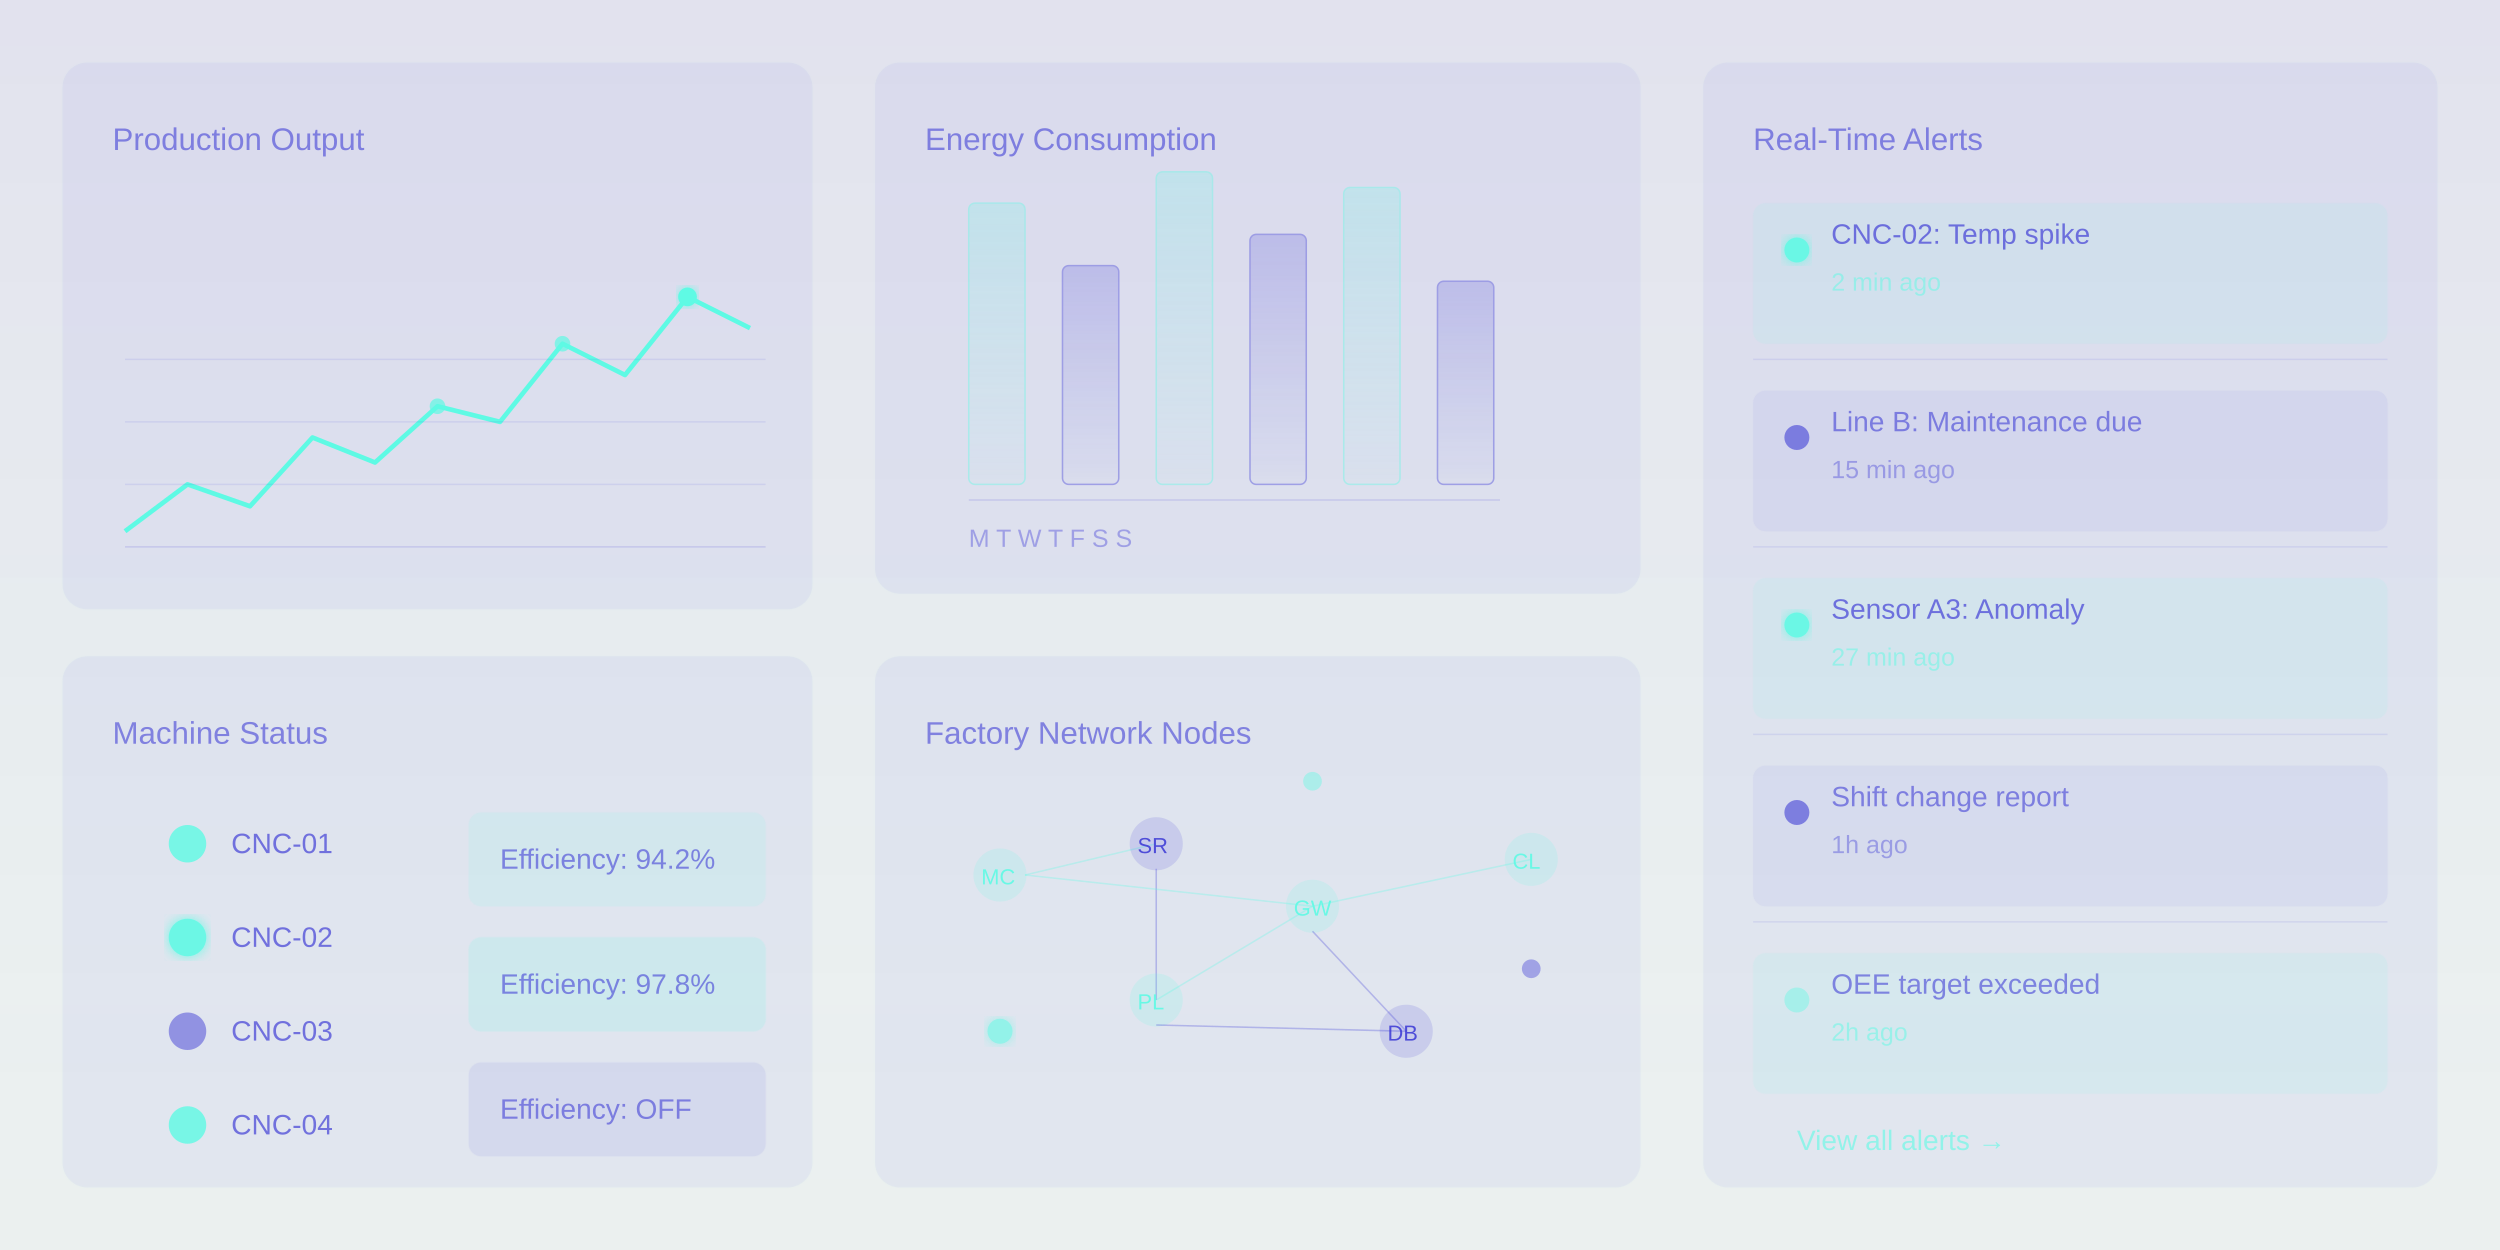
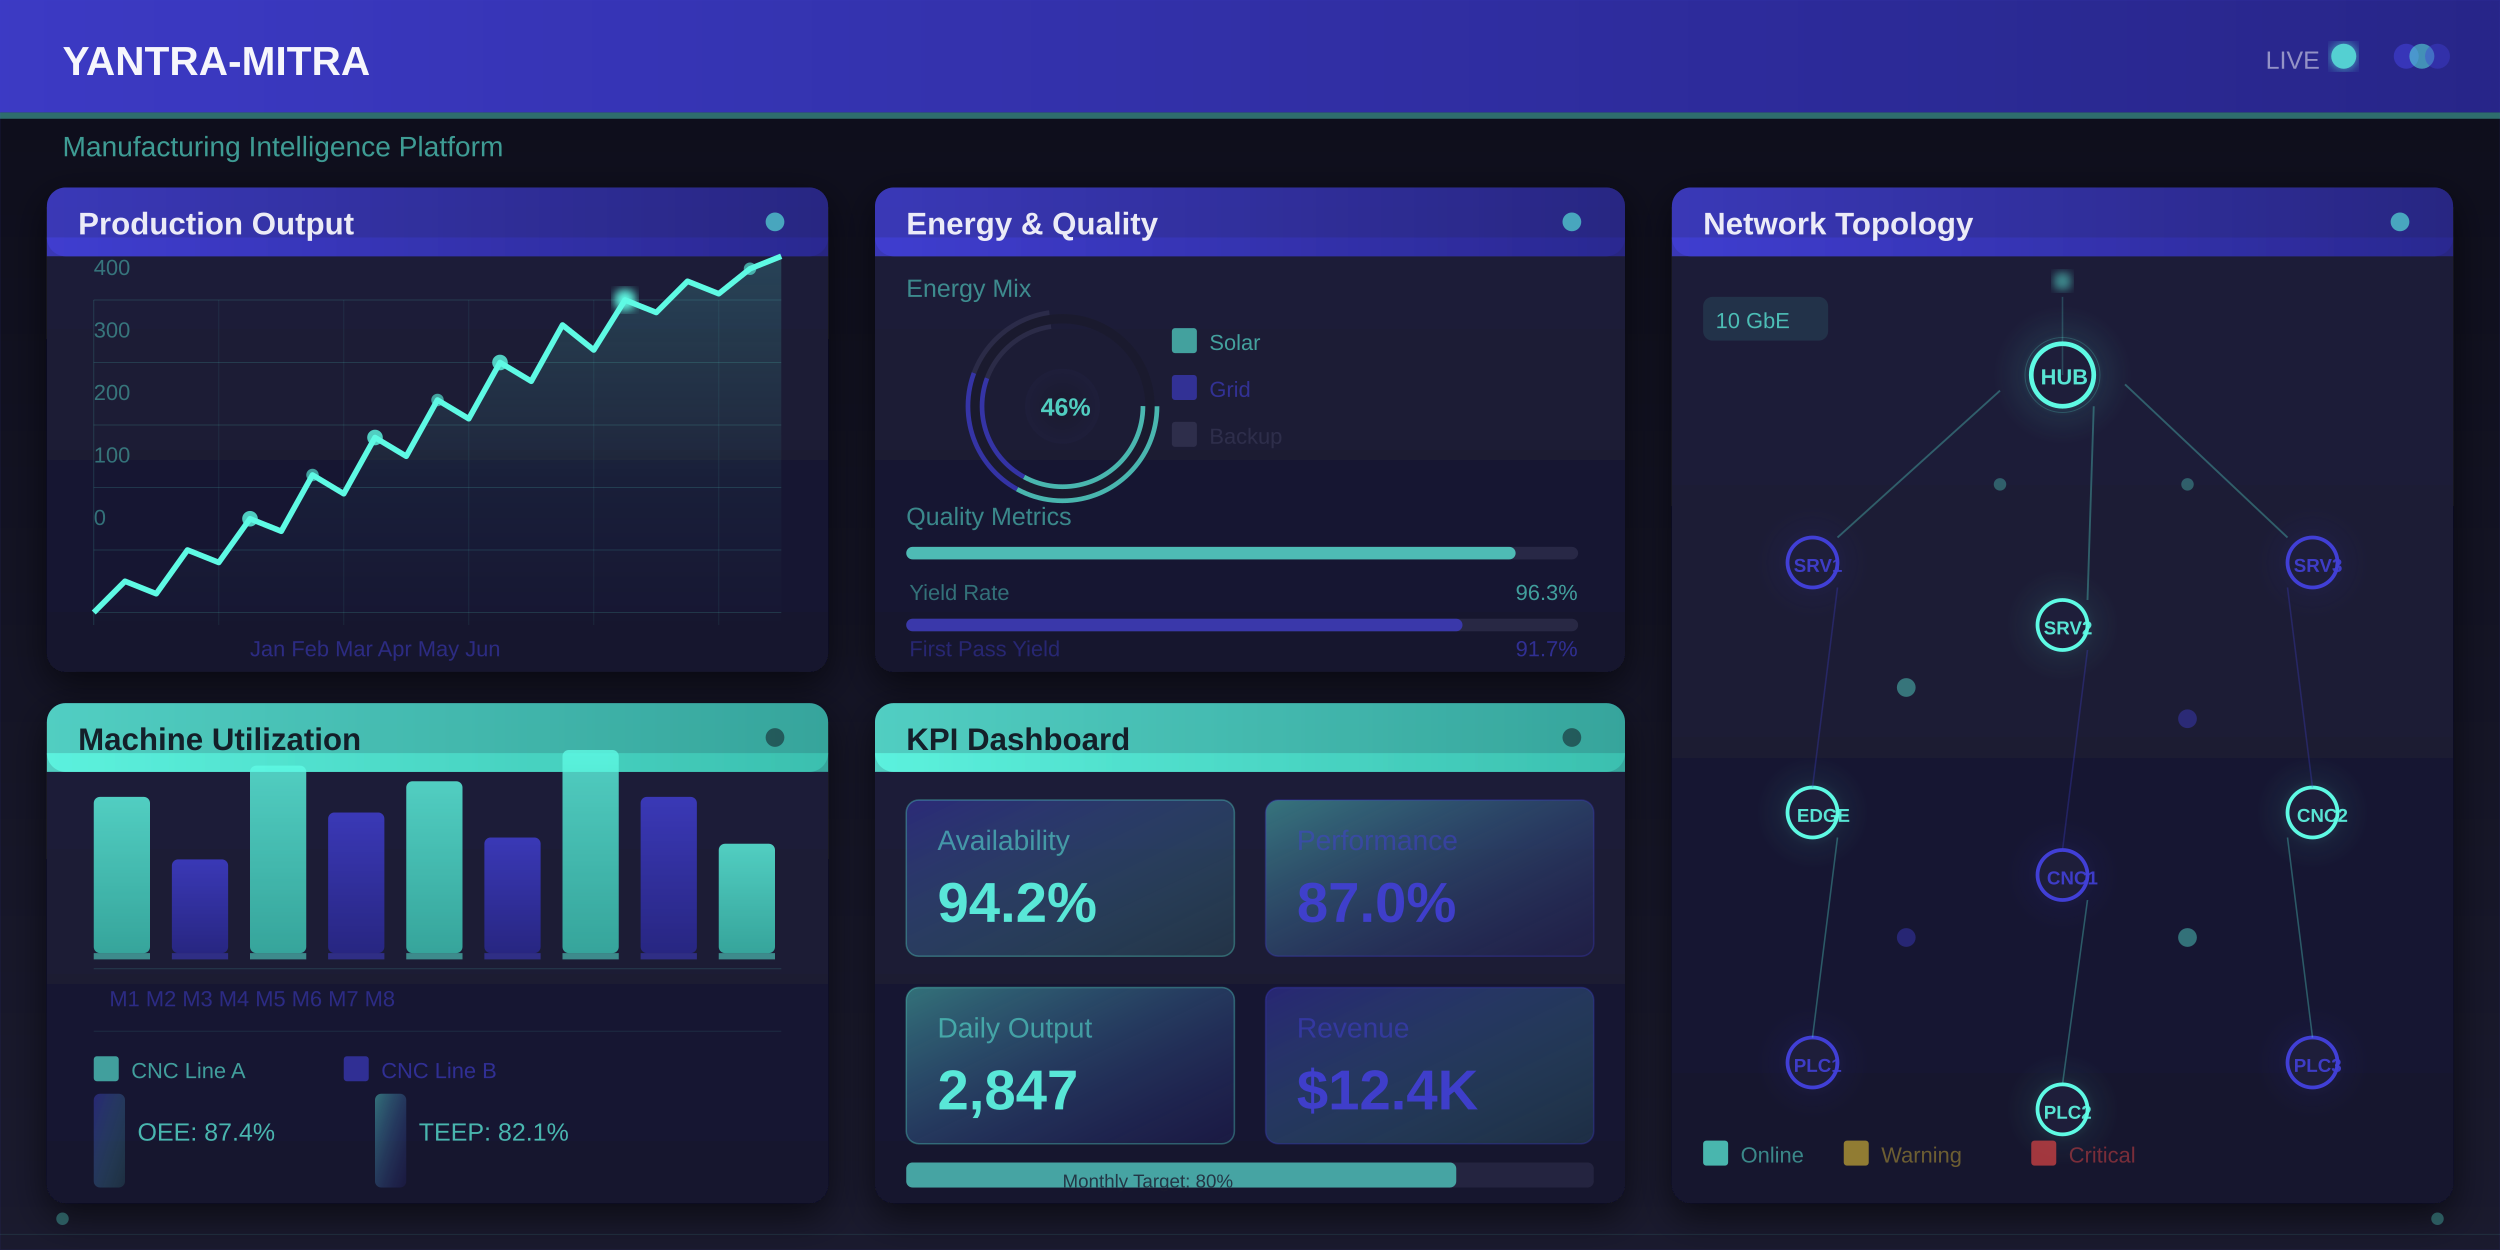
<svg xmlns="http://www.w3.org/2000/svg" width="800" height="400" viewBox="0 0 800 400">
  <defs>
-     <linearGradient id="bg" x1="0" y1="0" x2="0" y2="1">
-       <stop offset="0%" stop-color="#413fd6" stop-opacity="0.08" />
-       <stop offset="100%" stop-color="#5efae4" stop-opacity="0.03" />
-     </linearGradient>
-     <linearGradient id="chart1" x1="0" y1="0" x2="0" y2="1">
-       <stop offset="0%" stop-color="#5efae4" stop-opacity="0.5" />
-       <stop offset="100%" stop-color="#5efae4" stop-opacity="0.05" />
-     </linearGradient>
-     <linearGradient id="chart2" x1="0" y1="0" x2="0" y2="1">
+     <linearGradient id="bgDark" x1="0" y1="0" x2="0" y2="1">
+       <stop offset="0%" stop-color="#0d0d1a" />
+       <stop offset="100%" stop-color="#1a1a2e" />
+     </linearGradient>
+     <linearGradient id="panelBg" x1="0" y1="0" x2="0" y2="1">
+       <stop offset="0%" stop-color="#1e1e3a" />
+       <stop offset="100%" stop-color="#16162e" />
+     </linearGradient>
+     <linearGradient id="panelHeader" x1="0" y1="0" x2="1" y2="0">
+       <stop offset="0%" stop-color="#413fd6" />
+       <stop offset="100%" stop-color="#2a2894" />
+     </linearGradient>
+     <linearGradient id="accentHeader" x1="0" y1="0" x2="1" y2="0">
+       <stop offset="0%" stop-color="#5efae4" />
+       <stop offset="100%" stop-color="#3cc6b4" />
+     </linearGradient>
+     <linearGradient id="chartArea" x1="0" y1="0" x2="0" y2="1">
+       <stop offset="0%" stop-color="#5efae4" stop-opacity="0.35" />
+       <stop offset="60%" stop-color="#5efae4" stop-opacity="0.08" />
+       <stop offset="100%" stop-color="#5efae4" stop-opacity="0" />
+     </linearGradient>
+     <linearGradient id="barBlue" x1="0" y1="0" x2="0" y2="1">
+       <stop offset="0%" stop-color="#413fd6" />
+       <stop offset="100%" stop-color="#2a2894" />
+     </linearGradient>
+     <linearGradient id="barTeal" x1="0" y1="0" x2="0" y2="1">
+       <stop offset="0%" stop-color="#5efae4" />
+       <stop offset="100%" stop-color="#3cc6b4" />
+     </linearGradient>
+     <linearGradient id="kpiGrad1" x1="0" y1="0" x2="1" y2="1">
+       <stop offset="0%" stop-color="#413fd6" stop-opacity="0.4" />
+       <stop offset="100%" stop-color="#5efae4" stop-opacity="0.1" />
+     </linearGradient>
+     <linearGradient id="kpiGrad2" x1="0" y1="0" x2="1" y2="1">
+       <stop offset="0%" stop-color="#5efae4" stop-opacity="0.4" />
+       <stop offset="100%" stop-color="#413fd6" stop-opacity="0.1" />
+     </linearGradient>
+     <radialGradient id="nodeGlow" cx="50%" cy="50%" r="50%">
+       <stop offset="0%" stop-color="#5efae4" stop-opacity="0.6" />
+       <stop offset="60%" stop-color="#5efae4" stop-opacity="0.1" />
+       <stop offset="100%" stop-color="#5efae4" stop-opacity="0" />
+     </radialGradient>
+     <radialGradient id="nodeGlowBlue" cx="50%" cy="50%" r="50%">
      <stop offset="0%" stop-color="#413fd6" stop-opacity="0.5" />
-       <stop offset="100%" stop-color="#413fd6" stop-opacity="0.05" />
-     </linearGradient>
-     <filter id="glow">
+       <stop offset="60%" stop-color="#413fd6" stop-opacity="0.1" />
+       <stop offset="100%" stop-color="#413fd6" stop-opacity="0" />
+     </radialGradient>
+     <radialGradient id="donutHole" cx="50%" cy="50%" r="50%">
+       <stop offset="0%" stop-color="#1a1a2e" />
+       <stop offset="100%" stop-color="#1e1e3a" />
+     </radialGradient>
+     <filter id="panelShadow">
+       <feDropShadow dx="0" dy="4" stdDeviation="6" flood-color="#000" flood-opacity="0.6" />
+     </filter>
+     <filter id="glowFilter">
+       <feGaussianBlur stdDeviation="3" />
+     </filter>
+     <filter id="glowSmallFilter">
+       <feGaussianBlur stdDeviation="1.5" />
+     </filter>
+     <filter id="innerGlow">
      <feGaussianBlur stdDeviation="2" result="blur" />
      <feMerge>
        <feMergeNode in="blur" />
        <feMergeNode in="SourceGraphic" />
      </feMerge>
    </filter>
  </defs>
-   <rect width="800" height="400" fill="url(#bg)" />
-   <rect x="20" y="20" width="240" height="175" rx="8" fill="#413fd6" opacity="0.06" stroke="#5efae4" stroke-width="0.8" stroke-opacity="0.15" />
-   <text x="36" y="48" font-family="Arial,Helvetica,sans-serif" font-size="10" fill="#413fd6" opacity="0.6">Production Output</text>
-   <polyline points="40,170 60,155 80,162 100,140 120,148 140,130 160,135 180,110 200,120 220,95 240,105" fill="none" stroke="#5efae4" stroke-width="1.5" stroke-linejoin="round" />
-   <line x1="40" y1="175" x2="245" y2="175" stroke="#413fd6" stroke-width="0.5" opacity="0.15" />
-   <line x1="40" y1="155" x2="245" y2="155" stroke="#413fd6" stroke-width="0.5" opacity="0.1" />
-   <line x1="40" y1="135" x2="245" y2="135" stroke="#413fd6" stroke-width="0.5" opacity="0.1" />
-   <line x1="40" y1="115" x2="245" y2="115" stroke="#413fd6" stroke-width="0.5" opacity="0.1" />
-   <circle cx="220" cy="95" r="3" fill="#5efae4" filter="url(#glow)" />
-   <circle cx="180" cy="110" r="2.5" fill="#5efae4" opacity="0.7" />
-   <circle cx="140" cy="130" r="2.5" fill="#5efae4" opacity="0.7" />
-   <rect x="20" y="210" width="240" height="170" rx="8" fill="#413fd6" opacity="0.06" stroke="#5efae4" stroke-width="0.8" stroke-opacity="0.15" />
-   <text x="36" y="238" font-family="Arial,Helvetica,sans-serif" font-size="10" fill="#413fd6" opacity="0.6">Machine Status</text>
-   <circle cx="60" cy="270" r="6" fill="#5efae4" opacity="0.8" />
-   <text x="74" y="273" font-family="Arial,Helvetica,sans-serif" font-size="9" fill="#413fd6" opacity="0.7">CNC-01</text>
-   <circle cx="60" cy="300" r="6" fill="#5efae4" opacity="0.9" filter="url(#glow)" />
-   <text x="74" y="303" font-family="Arial,Helvetica,sans-serif" font-size="9" fill="#413fd6" opacity="0.7">CNC-02</text>
-   <circle cx="60" cy="330" r="6" fill="#413fd6" opacity="0.5" />
-   <text x="74" y="333" font-family="Arial,Helvetica,sans-serif" font-size="9" fill="#413fd6" opacity="0.7">CNC-03</text>
-   <circle cx="60" cy="360" r="6" fill="#5efae4" opacity="0.8" />
-   <text x="74" y="363" font-family="Arial,Helvetica,sans-serif" font-size="9" fill="#413fd6" opacity="0.7">CNC-04</text>
-   <rect x="150" y="260" width="95" height="30" rx="4" fill="#5efae4" opacity="0.1" stroke="#5efae4" stroke-width="0.5" stroke-opacity="0.3" />
-   <text x="160" y="278" font-family="Arial,Helvetica,sans-serif" font-size="9" fill="#413fd6" opacity="0.6">Efficiency: 94.2%</text>
-   <rect x="150" y="300" width="95" height="30" rx="4" fill="#5efae4" opacity="0.15" stroke="#5efae4" stroke-width="0.5" stroke-opacity="0.4" />
-   <text x="160" y="318" font-family="Arial,Helvetica,sans-serif" font-size="9" fill="#413fd6" opacity="0.6">Efficiency: 97.8%</text>
-   <rect x="150" y="340" width="95" height="30" rx="4" fill="#413fd6" opacity="0.08" stroke="#413fd6" stroke-width="0.5" stroke-opacity="0.2" />
-   <text x="160" y="358" font-family="Arial,Helvetica,sans-serif" font-size="9" fill="#413fd6" opacity="0.6">Efficiency: OFF</text>
-   <rect x="280" y="20" width="245" height="170" rx="8" fill="#413fd6" opacity="0.06" stroke="#5efae4" stroke-width="0.8" stroke-opacity="0.15" />
-   <text x="296" y="48" font-family="Arial,Helvetica,sans-serif" font-size="10" fill="#413fd6" opacity="0.6">Energy Consumption</text>
-   <rect x="310" y="65" width="18" height="90" rx="2" fill="url(#chart1)" stroke="#5efae4" stroke-width="0.5" opacity="0.4" />
-   <rect x="340" y="85" width="18" height="70" rx="2" fill="url(#chart2)" stroke="#413fd6" stroke-width="0.5" opacity="0.4" />
-   <rect x="370" y="55" width="18" height="100" rx="2" fill="url(#chart1)" stroke="#5efae4" stroke-width="0.5" opacity="0.4" />
-   <rect x="400" y="75" width="18" height="80" rx="2" fill="url(#chart2)" stroke="#413fd6" stroke-width="0.5" opacity="0.4" />
-   <rect x="430" y="60" width="18" height="95" rx="2" fill="url(#chart1)" stroke="#5efae4" stroke-width="0.5" opacity="0.4" />
-   <rect x="460" y="90" width="18" height="65" rx="2" fill="url(#chart2)" stroke="#413fd6" stroke-width="0.5" opacity="0.4" />
-   <line x1="310" y1="160" x2="480" y2="160" stroke="#413fd6" stroke-width="0.5" opacity="0.15" />
-   <text x="310" y="175" font-family="Arial,Helvetica,sans-serif" font-size="8" fill="#413fd6" opacity="0.4">M T W T F S S</text>
-   <rect x="280" y="210" width="245" height="170" rx="8" fill="#413fd6" opacity="0.06" stroke="#5efae4" stroke-width="0.8" stroke-opacity="0.15" />
-   <text x="296" y="238" font-family="Arial,Helvetica,sans-serif" font-size="10" fill="#413fd6" opacity="0.6">Factory Network Nodes</text>
-   <circle cx="320" cy="280" r="8" fill="#5efae4" opacity="0.15" stroke="#5efae4" stroke-width="1" />
-   <text x="314" y="283" font-family="Arial,Helvetica,sans-serif" font-size="7" fill="#5efae4" opacity="0.9">MC</text>
-   <line x1="328" y1="280" x2="370" y2="270" stroke="#5efae4" stroke-width="0.5" opacity="0.3" />
-   <circle cx="370" cy="270" r="8" fill="#413fd6" opacity="0.15" stroke="#413fd6" stroke-width="1" />
-   <text x="364" y="273" font-family="Arial,Helvetica,sans-serif" font-size="7" fill="#413fd6" opacity="0.9">SR</text>
-   <line x1="370" y1="278" x2="370" y2="320" stroke="#413fd6" stroke-width="0.5" opacity="0.3" />
-   <circle cx="370" cy="320" r="8" fill="#5efae4" opacity="0.15" stroke="#5efae4" stroke-width="1" />
-   <text x="364" y="323" font-family="Arial,Helvetica,sans-serif" font-size="7" fill="#5efae4" opacity="0.9">PL</text>
-   <line x1="328" y1="280" x2="420" y2="290" stroke="#5efae4" stroke-width="0.5" opacity="0.3" />
-   <line x1="370" y1="320" x2="420" y2="290" stroke="#5efae4" stroke-width="0.5" opacity="0.3" />
-   <circle cx="420" cy="290" r="8" fill="#5efae4" opacity="0.15" stroke="#5efae4" stroke-width="1" />
-   <text x="414" y="293" font-family="Arial,Helvetica,sans-serif" font-size="7" fill="#5efae4" opacity="0.9">GW</text>
-   <line x1="420" y1="298" x2="450" y2="330" stroke="#413fd6" stroke-width="0.5" opacity="0.3" />
-   <line x1="370" y1="328" x2="450" y2="330" stroke="#413fd6" stroke-width="0.5" opacity="0.3" />
-   <circle cx="450" cy="330" r="8" fill="#413fd6" opacity="0.15" stroke="#413fd6" stroke-width="1" />
-   <text x="444" y="333" font-family="Arial,Helvetica,sans-serif" font-size="7" fill="#413fd6" opacity="0.9">DB</text>
-   <line x1="420" y1="290" x2="490" y2="275" stroke="#5efae4" stroke-width="0.5" opacity="0.3" />
-   <circle cx="490" cy="275" r="8" fill="#5efae4" opacity="0.15" stroke="#5efae4" stroke-width="1" />
-   <text x="484" y="278" font-family="Arial,Helvetica,sans-serif" font-size="7" fill="#5efae4" opacity="0.9">CL</text>
-   <circle cx="320" cy="330" r="4" fill="#5efae4" opacity="0.6" filter="url(#glow)" />
-   <circle cx="420" cy="250" r="3" fill="#5efae4" opacity="0.4" />
-   <circle cx="490" cy="310" r="3" fill="#413fd6" opacity="0.4" />
-   <rect x="545" y="20" width="235" height="360" rx="8" fill="#413fd6" opacity="0.06" stroke="#5efae4" stroke-width="0.8" stroke-opacity="0.15" />
-   <text x="561" y="48" font-family="Arial,Helvetica,sans-serif" font-size="10" fill="#413fd6" opacity="0.6">Real-Time Alerts</text>
-   <rect x="561" y="65" width="203" height="45" rx="4" fill="#5efae4" opacity="0.08" stroke="#5efae4" stroke-width="0.5" stroke-opacity="0.2" />
-   <circle cx="575" cy="80" r="4" fill="#5efae4" opacity="0.9" filter="url(#glow)" />
-   <text x="586" y="78" font-family="Arial,Helvetica,sans-serif" font-size="9" fill="#413fd6" opacity="0.7">CNC-02: Temp spike</text>
-   <text x="586" y="93" font-family="Arial,Helvetica,sans-serif" font-size="8" fill="#5efae4" opacity="0.5">2 min ago</text>
-   <line x1="561" y1="115" x2="764" y2="115" stroke="#413fd6" stroke-width="0.5" opacity="0.1" />
-   <rect x="561" y="125" width="203" height="45" rx="4" fill="#413fd6" opacity="0.06" stroke="#413fd6" stroke-width="0.5" stroke-opacity="0.15" />
-   <circle cx="575" cy="140" r="4" fill="#413fd6" opacity="0.6" />
-   <text x="586" y="138" font-family="Arial,Helvetica,sans-serif" font-size="9" fill="#413fd6" opacity="0.6">Line B: Maintenance due</text>
-   <text x="586" y="153" font-family="Arial,Helvetica,sans-serif" font-size="8" fill="#413fd6" opacity="0.4">15 min ago</text>
-   <line x1="561" y1="175" x2="764" y2="175" stroke="#413fd6" stroke-width="0.5" opacity="0.1" />
-   <rect x="561" y="185" width="203" height="45" rx="4" fill="#5efae4" opacity="0.08" stroke="#5efae4" stroke-width="0.5" stroke-opacity="0.2" />
-   <circle cx="575" cy="200" r="4" fill="#5efae4" opacity="0.9" filter="url(#glow)" />
-   <text x="586" y="198" font-family="Arial,Helvetica,sans-serif" font-size="9" fill="#413fd6" opacity="0.7">Sensor A3: Anomaly</text>
-   <text x="586" y="213" font-family="Arial,Helvetica,sans-serif" font-size="8" fill="#5efae4" opacity="0.5">27 min ago</text>
-   <line x1="561" y1="235" x2="764" y2="235" stroke="#413fd6" stroke-width="0.5" opacity="0.1" />
-   <rect x="561" y="245" width="203" height="45" rx="4" fill="#413fd6" opacity="0.06" stroke="#413fd6" stroke-width="0.5" stroke-opacity="0.15" />
-   <circle cx="575" cy="260" r="4" fill="#413fd6" opacity="0.6" />
-   <text x="586" y="258" font-family="Arial,Helvetica,sans-serif" font-size="9" fill="#413fd6" opacity="0.6">Shift change report</text>
-   <text x="586" y="273" font-family="Arial,Helvetica,sans-serif" font-size="8" fill="#413fd6" opacity="0.4">1h ago</text>
-   <line x1="561" y1="295" x2="764" y2="295" stroke="#413fd6" stroke-width="0.5" opacity="0.1" />
-   <rect x="561" y="305" width="203" height="45" rx="4" fill="#5efae4" opacity="0.08" stroke="#5efae4" stroke-width="0.5" stroke-opacity="0.2" />
-   <circle cx="575" cy="320" r="4" fill="#5efae4" opacity="0.4" />
-   <text x="586" y="318" font-family="Arial,Helvetica,sans-serif" font-size="9" fill="#413fd6" opacity="0.6">OEE target exceeded</text>
-   <text x="586" y="333" font-family="Arial,Helvetica,sans-serif" font-size="8" fill="#5efae4" opacity="0.5">2h ago</text>
-   <text x="575" y="368" font-family="Arial,Helvetica,sans-serif" font-size="9" fill="#5efae4" opacity="0.6">View all alerts →</text>
+   <rect width="800" height="400" fill="url(#bgDark)" />
+   <rect x="0" y="0" width="800" height="36" fill="url(#panelHeader)" opacity="0.9" />
+   <rect x="0" y="36" width="800" height="2" fill="#5efae4" opacity="0.3" />
+   <text x="20" y="24" font-family="Arial,Helvetica,sans-serif" font-size="13" font-weight="bold" fill="#fff" opacity="0.95">YANTRA-MITRA</text>
+   <text x="20" y="50" font-family="Arial,Helvetica,sans-serif" font-size="9" fill="#5efae4" opacity="0.6">Manufacturing Intelligence Platform</text>
+   <circle cx="750" cy="18" r="4" fill="#5efae4" opacity="0.8" filter="url(#innerGlow)" />
+   <text x="725" y="22" font-family="Arial,Helvetica,sans-serif" font-size="8" fill="#fff" opacity="0.5">LIVE</text>
+   <circle cx="770" cy="18" r="4" fill="#413fd6" opacity="0.6" />
+   <circle cx="775" cy="18" r="4" fill="#5efae4" opacity="0.5" />
+   <circle cx="780" cy="18" r="4" fill="#413fd6" opacity="0.4" />
+   <rect x="15" y="60" width="250" height="155" rx="6" fill="url(#panelBg)" filter="url(#panelShadow)" />
+   <rect x="15" y="60" width="250" height="22" rx="6" fill="url(#panelHeader)" opacity="0.8" />
+   <rect x="15" y="76" width="250" height="6" fill="url(#panelHeader)" opacity="0.8" />
+   <text x="25" y="75" font-family="Arial,Helvetica,sans-serif" font-size="10" font-weight="bold" fill="#fff" opacity="0.9">Production Output</text>
+   <circle cx="248" cy="71" r="3" fill="#5efae4" opacity="0.6" />
+   <line x1="30" y1="96" x2="250" y2="96" stroke="#5efae4" stroke-width="0.3" opacity="0.15" />
+   <line x1="30" y1="116" x2="250" y2="116" stroke="#5efae4" stroke-width="0.3" opacity="0.15" />
+   <line x1="30" y1="136" x2="250" y2="136" stroke="#5efae4" stroke-width="0.3" opacity="0.15" />
+   <line x1="30" y1="156" x2="250" y2="156" stroke="#5efae4" stroke-width="0.3" opacity="0.15" />
+   <line x1="30" y1="176" x2="250" y2="176" stroke="#5efae4" stroke-width="0.3" opacity="0.15" />
+   <line x1="30" y1="196" x2="250" y2="196" stroke="#5efae4" stroke-width="0.3" opacity="0.15" />
+   <line x1="30" y1="96" x2="30" y2="200" stroke="#5efae4" stroke-width="0.3" opacity="0.15" />
+   <line x1="70" y1="96" x2="70" y2="200" stroke="#5efae4" stroke-width="0.3" opacity="0.08" />
+   <line x1="110" y1="96" x2="110" y2="200" stroke="#5efae4" stroke-width="0.3" opacity="0.08" />
+   <line x1="150" y1="96" x2="150" y2="200" stroke="#5efae4" stroke-width="0.3" opacity="0.08" />
+   <line x1="190" y1="96" x2="190" y2="200" stroke="#5efae4" stroke-width="0.3" opacity="0.08" />
+   <line x1="230" y1="96" x2="230" y2="200" stroke="#5efae4" stroke-width="0.3" opacity="0.08" />
+   <path d="M30 196 L40 186 L50 190 L60 176 L70 180 L80 166 L90 170 L100 152 L110 158 L120 140 L130 146 L140 128 L150 134 L160 116 L170 122 L180 104 L190 112 L200 96 L210 100 L220 90 L230 94 L240 86 L250 82" fill="none" stroke="#5efae4" stroke-width="1.8" stroke-linejoin="round" />
+   <path d="M30 196 L40 186 L50 190 L60 176 L70 180 L80 166 L90 170 L100 152 L110 158 L120 140 L130 146 L140 128 L150 134 L160 116 L170 122 L180 104 L190 112 L200 96 L210 100 L220 90 L230 94 L240 86 L250 82 L250 200 L30 200 Z" fill="url(#chartArea)" opacity="0.5" />
+   <circle cx="200" cy="96" r="3.5" fill="#5efae4" filter="url(#glowSmallFilter)" />
+   <circle cx="160" cy="116" r="2.5" fill="#5efae4" opacity="0.8" />
+   <circle cx="120" cy="140" r="2.5" fill="#5efae4" opacity="0.8" />
+   <circle cx="80" cy="166" r="2.5" fill="#5efae4" opacity="0.8" />
+   <circle cx="240" cy="86" r="2" fill="#5efae4" opacity="0.6" />
+   <circle cx="140" cy="128" r="2" fill="#5efae4" opacity="0.6" />
+   <circle cx="100" cy="152" r="2" fill="#5efae4" opacity="0.6" />
+   <text x="30" y="88" font-family="Arial,Helvetica,sans-serif" font-size="7" fill="#5efae4" opacity="0.4">400</text>
+   <text x="30" y="108" font-family="Arial,Helvetica,sans-serif" font-size="7" fill="#5efae4" opacity="0.4">300</text>
+   <text x="30" y="128" font-family="Arial,Helvetica,sans-serif" font-size="7" fill="#5efae4" opacity="0.4">200</text>
+   <text x="30" y="148" font-family="Arial,Helvetica,sans-serif" font-size="7" fill="#5efae4" opacity="0.4">100</text>
+   <text x="30" y="168" font-family="Arial,Helvetica,sans-serif" font-size="7" fill="#5efae4" opacity="0.4">0</text>
+   <text x="80" y="210" font-family="Arial,Helvetica,sans-serif" font-size="7" fill="#413fd6" opacity="0.5">Jan Feb Mar Apr May Jun</text>
+   <rect x="15" y="225" width="250" height="160" rx="6" fill="url(#panelBg)" filter="url(#panelShadow)" />
+   <rect x="15" y="225" width="250" height="22" rx="6" fill="url(#accentHeader)" opacity="0.8" />
+   <rect x="15" y="241" width="250" height="6" fill="url(#accentHeader)" opacity="0.8" />
+   <text x="25" y="240" font-family="Arial,Helvetica,sans-serif" font-size="10" font-weight="bold" fill="#0d0d1a" opacity="0.9">Machine Utilization</text>
+   <circle cx="248" cy="236" r="3" fill="#0d0d1a" opacity="0.5" />
+   <rect x="30" y="255" width="18" height="50" rx="2" fill="url(#barTeal)" opacity="0.8" />
+   <rect x="30" y="305" width="18" height="2" fill="#5efae4" opacity="0.5" />
+   <rect x="55" y="275" width="18" height="30" rx="2" fill="url(#barBlue)" opacity="0.8" />
+   <rect x="55" y="305" width="18" height="2" fill="#413fd6" opacity="0.5" />
+   <rect x="80" y="245" width="18" height="60" rx="2" fill="url(#barTeal)" opacity="0.8" />
+   <rect x="80" y="305" width="18" height="2" fill="#5efae4" opacity="0.5" />
+   <rect x="105" y="260" width="18" height="45" rx="2" fill="url(#barBlue)" opacity="0.8" />
+   <rect x="105" y="305" width="18" height="2" fill="#413fd6" opacity="0.5" />
+   <rect x="130" y="250" width="18" height="55" rx="2" fill="url(#barTeal)" opacity="0.8" />
+   <rect x="130" y="305" width="18" height="2" fill="#5efae4" opacity="0.5" />
+   <rect x="155" y="268" width="18" height="37" rx="2" fill="url(#barBlue)" opacity="0.8" />
+   <rect x="155" y="305" width="18" height="2" fill="#413fd6" opacity="0.5" />
+   <rect x="180" y="240" width="18" height="65" rx="2" fill="url(#barTeal)" opacity="0.8" />
+   <rect x="180" y="305" width="18" height="2" fill="#5efae4" opacity="0.5" />
+   <rect x="205" y="255" width="18" height="50" rx="2" fill="url(#barBlue)" opacity="0.8" />
+   <rect x="205" y="305" width="18" height="2" fill="#413fd6" opacity="0.5" />
+   <rect x="230" y="270" width="18" height="35" rx="2" fill="url(#barTeal)" opacity="0.8" />
+   <rect x="230" y="305" width="18" height="2" fill="#5efae4" opacity="0.5" />
+   <line x1="30" y1="310" x2="250" y2="310" stroke="#5efae4" stroke-width="0.3" opacity="0.15" />
+   <text x="35" y="322" font-family="Arial,Helvetica,sans-serif" font-size="7" fill="#413fd6" opacity="0.5">M1 M2 M3 M4 M5 M6 M7 M8</text>
+   <line x1="30" y1="330" x2="250" y2="330" stroke="#5efae4" stroke-width="0.3" opacity="0.1" />
+   <rect x="30" y="338" width="8" height="8" rx="1" fill="#5efae4" opacity="0.6" />
+   <text x="42" y="345" font-family="Arial,Helvetica,sans-serif" font-size="7" fill="#5efae4" opacity="0.6">CNC Line A</text>
+   <rect x="110" y="338" width="8" height="8" rx="1" fill="#413fd6" opacity="0.6" />
+   <text x="122" y="345" font-family="Arial,Helvetica,sans-serif" font-size="7" fill="#413fd6" opacity="0.6">CNC Line B</text>
+   <rect x="30" y="350" width="10" height="30" rx="2" fill="url(#kpiGrad1)" />
+   <text x="44" y="365" font-family="Arial,Helvetica,sans-serif" font-size="8" fill="#5efae4" opacity="0.7">OEE: 87.4%</text>
+   <rect x="120" y="350" width="10" height="30" rx="2" fill="url(#kpiGrad2)" />
+   <text x="134" y="365" font-family="Arial,Helvetica,sans-serif" font-size="8" fill="#5efae4" opacity="0.7">TEEP: 82.1%</text>
+   <rect x="280" y="60" width="240" height="155" rx="6" fill="url(#panelBg)" filter="url(#panelShadow)" />
+   <rect x="280" y="60" width="240" height="22" rx="6" fill="url(#panelHeader)" opacity="0.8" />
+   <rect x="280" y="76" width="240" height="6" fill="url(#panelHeader)" opacity="0.8" />
+   <text x="290" y="75" font-family="Arial,Helvetica,sans-serif" font-size="10" font-weight="bold" fill="#fff" opacity="0.9">Energy &amp; Quality</text>
+   <circle cx="503" cy="71" r="3" fill="#5efae4" opacity="0.6" />
+   <text x="290" y="95" font-family="Arial,Helvetica,sans-serif" font-size="8" fill="#5efae4" opacity="0.5">Energy Mix</text>
+   <circle cx="340" cy="130" r="28" fill="none" stroke="#5efae4" stroke-width="6" stroke-dasharray="58 118" stroke-opacity="0.7" />
+   <circle cx="340" cy="130" r="28" fill="none" stroke="#413fd6" stroke-width="6" stroke-dasharray="40 136" stroke-dashoffset="-58" stroke-opacity="0.7" />
+   <circle cx="340" cy="130" r="28" fill="none" stroke="#3a3a5a" stroke-width="6" stroke-dasharray="30 146" stroke-dashoffset="-98" stroke-opacity="0.5" />
+   <circle cx="340" cy="130" r="28" fill="none" stroke="#1a1a2e" stroke-width="3" />
+   <circle cx="340" cy="130" r="12" fill="url(#donutHole)" />
+   <text x="333" y="133" font-family="Arial,Helvetica,sans-serif" font-size="8" font-weight="bold" fill="#5efae4" opacity="0.8">46%</text>
+   <rect x="375" y="105" width="8" height="8" rx="1" fill="#5efae4" opacity="0.6" />
+   <text x="387" y="112" font-family="Arial,Helvetica,sans-serif" font-size="7" fill="#5efae4" opacity="0.6">Solar</text>
+   <rect x="375" y="120" width="8" height="8" rx="1" fill="#413fd6" opacity="0.6" />
+   <text x="387" y="127" font-family="Arial,Helvetica,sans-serif" font-size="7" fill="#413fd6" opacity="0.6">Grid</text>
+   <rect x="375" y="135" width="8" height="8" rx="1" fill="#3a3a5a" opacity="0.6" />
+   <text x="387" y="142" font-family="Arial,Helvetica,sans-serif" font-size="7" fill="#3a3a5a" opacity="0.6">Backup</text>
+   <text x="290" y="168" font-family="Arial,Helvetica,sans-serif" font-size="8" fill="#5efae4" opacity="0.5">Quality Metrics</text>
+   <rect x="290" y="175" width="215" height="4" rx="2" fill="#3a3a5a" opacity="0.5" />
+   <rect x="290" y="175" width="195" height="4" rx="2" fill="#5efae4" opacity="0.7" />
+   <text x="291" y="192" font-family="Arial,Helvetica,sans-serif" font-size="7" fill="#5efae4" opacity="0.4">Yield Rate</text>
+   <text x="485" y="192" font-family="Arial,Helvetica,sans-serif" font-size="7" fill="#5efae4" opacity="0.6">96.3%</text>
+   <rect x="290" y="198" width="215" height="4" rx="2" fill="#3a3a5a" opacity="0.5" />
+   <rect x="290" y="198" width="178" height="4" rx="2" fill="#413fd6" opacity="0.7" />
+   <text x="291" y="210" font-family="Arial,Helvetica,sans-serif" font-size="7" fill="#413fd6" opacity="0.4">First Pass Yield</text>
+   <text x="485" y="210" font-family="Arial,Helvetica,sans-serif" font-size="7" fill="#413fd6" opacity="0.6">91.7%</text>
+   <rect x="280" y="225" width="240" height="160" rx="6" fill="url(#panelBg)" filter="url(#panelShadow)" />
+   <rect x="280" y="225" width="240" height="22" rx="6" fill="url(#accentHeader)" opacity="0.8" />
+   <rect x="280" y="241" width="240" height="6" fill="url(#accentHeader)" opacity="0.8" />
+   <text x="290" y="240" font-family="Arial,Helvetica,sans-serif" font-size="10" font-weight="bold" fill="#0d0d1a" opacity="0.9">KPI Dashboard</text>
+   <circle cx="503" cy="236" r="3" fill="#0d0d1a" opacity="0.5" />
+   <rect x="290" y="256" width="105" height="50" rx="4" fill="url(#kpiGrad1)" stroke="#5efae4" stroke-width="0.5" stroke-opacity="0.3" />
+   <text x="300" y="272" font-family="Arial,Helvetica,sans-serif" font-size="9" fill="#5efae4" opacity="0.5">Availability</text>
+   <text x="300" y="295" font-family="Arial,Helvetica,sans-serif" font-size="18" font-weight="bold" fill="#5efae4" opacity="0.9">94.2%</text>
+   <rect x="405" y="256" width="105" height="50" rx="4" fill="url(#kpiGrad2)" stroke="#413fd6" stroke-width="0.5" stroke-opacity="0.3" />
+   <text x="415" y="272" font-family="Arial,Helvetica,sans-serif" font-size="9" fill="#413fd6" opacity="0.5">Performance</text>
+   <text x="415" y="295" font-family="Arial,Helvetica,sans-serif" font-size="18" font-weight="bold" fill="#413fd6" opacity="0.9">87.0%</text>
+   <rect x="290" y="316" width="105" height="50" rx="4" fill="url(#kpiGrad2)" stroke="#5efae4" stroke-width="0.5" stroke-opacity="0.3" />
+   <text x="300" y="332" font-family="Arial,Helvetica,sans-serif" font-size="9" fill="#5efae4" opacity="0.5">Daily Output</text>
+   <text x="300" y="355" font-family="Arial,Helvetica,sans-serif" font-size="18" font-weight="bold" fill="#5efae4" opacity="0.9">2,847</text>
+   <rect x="405" y="316" width="105" height="50" rx="4" fill="url(#kpiGrad1)" stroke="#413fd6" stroke-width="0.5" stroke-opacity="0.3" />
+   <text x="415" y="332" font-family="Arial,Helvetica,sans-serif" font-size="9" fill="#413fd6" opacity="0.5">Revenue</text>
+   <text x="415" y="355" font-family="Arial,Helvetica,sans-serif" font-size="18" font-weight="bold" fill="#413fd6" opacity="0.9">$12.4K</text>
+   <rect x="290" y="372" width="220" height="8" rx="2" fill="#3a3a5a" opacity="0.4" />
+   <rect x="290" y="372" width="176" height="8" rx="2" fill="#5efae4" opacity="0.6" />
+   <text x="340" y="380" font-family="Arial,Helvetica,sans-serif" font-size="6" fill="#1a1a2e" opacity="0.8">Monthly Target: 80%</text>
+   <rect x="535" y="60" width="250" height="325" rx="6" fill="url(#panelBg)" filter="url(#panelShadow)" />
+   <rect x="535" y="60" width="250" height="22" rx="6" fill="url(#panelHeader)" opacity="0.8" />
+   <rect x="535" y="76" width="250" height="6" fill="url(#panelHeader)" opacity="0.8" />
+   <text x="545" y="75" font-family="Arial,Helvetica,sans-serif" font-size="10" font-weight="bold" fill="#fff" opacity="0.9">Network Topology</text>
+   <circle cx="768" cy="71" r="3" fill="#5efae4" opacity="0.6" />
+   <circle cx="660" cy="120" r="22" fill="url(#nodeGlow)" opacity="0.6" />
+   <circle cx="660" cy="120" r="10" fill="#1e1e3a" stroke="#5efae4" stroke-width="1.5" />
+   <text x="653" y="123" font-family="Arial,Helvetica,sans-serif" font-size="7" font-weight="bold" fill="#5efae4" opacity="0.9">HUB</text>
+   <circle cx="580" cy="180" r="18" fill="url(#nodeGlowBlue)" opacity="0.4" />
+   <circle cx="580" cy="180" r="8" fill="#1e1e3a" stroke="#413fd6" stroke-width="1.2" />
+   <text x="574" y="183" font-family="Arial,Helvetica,sans-serif" font-size="6" font-weight="bold" fill="#413fd6" opacity="0.9">SRV1</text>
+   <circle cx="660" cy="200" r="18" fill="url(#nodeGlow)" opacity="0.4" />
+   <circle cx="660" cy="200" r="8" fill="#1e1e3a" stroke="#5efae4" stroke-width="1.2" />
+   <text x="654" y="203" font-family="Arial,Helvetica,sans-serif" font-size="6" font-weight="bold" fill="#5efae4" opacity="0.9">SRV2</text>
+   <circle cx="740" cy="180" r="18" fill="url(#nodeGlowBlue)" opacity="0.4" />
+   <circle cx="740" cy="180" r="8" fill="#1e1e3a" stroke="#413fd6" stroke-width="1.2" />
+   <text x="734" y="183" font-family="Arial,Helvetica,sans-serif" font-size="6" font-weight="bold" fill="#413fd6" opacity="0.9">SRV3</text>
+   <circle cx="580" cy="260" r="18" fill="url(#nodeGlow)" opacity="0.4" />
+   <circle cx="580" cy="260" r="8" fill="#1e1e3a" stroke="#5efae4" stroke-width="1.2" />
+   <text x="575" y="263" font-family="Arial,Helvetica,sans-serif" font-size="6" font-weight="bold" fill="#5efae4" opacity="0.9">EDGE</text>
+   <circle cx="660" cy="280" r="18" fill="url(#nodeGlowBlue)" opacity="0.4" />
+   <circle cx="660" cy="280" r="8" fill="#1e1e3a" stroke="#413fd6" stroke-width="1.2" />
+   <text x="655" y="283" font-family="Arial,Helvetica,sans-serif" font-size="6" font-weight="bold" fill="#413fd6" opacity="0.9">CNC1</text>
+   <circle cx="740" cy="260" r="18" fill="url(#nodeGlow)" opacity="0.4" />
+   <circle cx="740" cy="260" r="8" fill="#1e1e3a" stroke="#5efae4" stroke-width="1.2" />
+   <text x="735" y="263" font-family="Arial,Helvetica,sans-serif" font-size="6" font-weight="bold" fill="#5efae4" opacity="0.9">CNC2</text>
+   <circle cx="580" cy="340" r="18" fill="url(#nodeGlowBlue)" opacity="0.4" />
+   <circle cx="580" cy="340" r="8" fill="#1e1e3a" stroke="#413fd6" stroke-width="1.2" />
+   <text x="574" y="343" font-family="Arial,Helvetica,sans-serif" font-size="6" font-weight="bold" fill="#413fd6" opacity="0.9">PLC1</text>
+   <circle cx="660" cy="355" r="18" fill="url(#nodeGlow)" opacity="0.4" />
+   <circle cx="660" cy="355" r="8" fill="#1e1e3a" stroke="#5efae4" stroke-width="1.2" />
+   <text x="654" y="358" font-family="Arial,Helvetica,sans-serif" font-size="6" font-weight="bold" fill="#5efae4" opacity="0.9">PLC2</text>
+   <circle cx="740" cy="340" r="18" fill="url(#nodeGlowBlue)" opacity="0.4" />
+   <circle cx="740" cy="340" r="8" fill="#1e1e3a" stroke="#413fd6" stroke-width="1.2" />
+   <text x="734" y="343" font-family="Arial,Helvetica,sans-serif" font-size="6" font-weight="bold" fill="#413fd6" opacity="0.9">PLC3</text>
+   <line x1="640" y1="125" x2="588" y2="172" stroke="#5efae4" stroke-width="0.6" opacity="0.3" />
+   <line x1="670" y1="130" x2="668" y2="192" stroke="#5efae4" stroke-width="0.6" opacity="0.3" />
+   <line x1="680" y1="123" x2="732" y2="172" stroke="#5efae4" stroke-width="0.6" opacity="0.3" />
+   <line x1="588" y1="188" x2="580" y2="252" stroke="#413fd6" stroke-width="0.5" opacity="0.3" />
+   <line x1="668" y1="208" x2="660" y2="272" stroke="#413fd6" stroke-width="0.5" opacity="0.3" />
+   <line x1="732" y1="188" x2="740" y2="252" stroke="#413fd6" stroke-width="0.5" opacity="0.3" />
+   <line x1="588" y1="268" x2="580" y2="332" stroke="#5efae4" stroke-width="0.5" opacity="0.3" />
+   <line x1="668" y1="288" x2="660" y2="347" stroke="#5efae4" stroke-width="0.5" opacity="0.3" />
+   <line x1="732" y1="268" x2="740" y2="332" stroke="#5efae4" stroke-width="0.5" opacity="0.3" />
+   <line x1="660" y1="120" x2="660" y2="95" stroke="#5efae4" stroke-width="0.5" opacity="0.2" />
+   <circle cx="660" cy="90" r="3" fill="#5efae4" opacity="0.5" filter="url(#glowSmallFilter)" />
+   <circle cx="660" cy="120" r="12" fill="none" stroke="#5efae4" stroke-width="0.3" opacity="0.2" />
+   <rect x="545" y="95" width="40" height="14" rx="3" fill="#5efae4" opacity="0.1" />
+   <text x="549" y="105" font-family="Arial,Helvetica,sans-serif" font-size="7" fill="#5efae4" opacity="0.7">10 GbE</text>
+   <circle cx="610" cy="220" r="3" fill="#5efae4" opacity="0.4" />
+   <circle cx="700" cy="230" r="3" fill="#413fd6" opacity="0.4" />
+   <circle cx="700" cy="300" r="3" fill="#5efae4" opacity="0.4" />
+   <circle cx="610" cy="300" r="3" fill="#413fd6" opacity="0.4" />
+   <circle cx="640" cy="155" r="2" fill="#5efae4" opacity="0.3" />
+   <circle cx="700" cy="155" r="2" fill="#5efae4" opacity="0.3" />
+   <rect x="545" y="365" width="8" height="8" rx="1" fill="#5efae4" opacity="0.7" />
+   <text x="557" y="372" font-family="Arial,Helvetica,sans-serif" font-size="7" fill="#5efae4" opacity="0.5">Online</text>
+   <rect x="590" y="365" width="8" height="8" rx="1" fill="#c4a635" opacity="0.7" />
+   <text x="602" y="372" font-family="Arial,Helvetica,sans-serif" font-size="7" fill="#c4a635" opacity="0.5">Warning</text>
+   <rect x="650" y="365" width="8" height="8" rx="1" fill="#d44" opacity="0.7" />
+   <text x="662" y="372" font-family="Arial,Helvetica,sans-serif" font-size="7" fill="#d44" opacity="0.5">Critical</text>
+   <rect x="0" y="0" width="800" height="400" fill="none" stroke="#413fd6" stroke-width="0.5" opacity="0.1" />
+   <rect x="0" y="36" width="800" height="2" fill="#5efae4" opacity="0.15" />
+   <line x1="0" y1="395" x2="800" y2="395" stroke="#5efae4" stroke-width="0.3" opacity="0.1" />
+   <circle cx="20" cy="390" r="2" fill="#5efae4" opacity="0.3" />
+   <circle cx="780" cy="390" r="2" fill="#5efae4" opacity="0.3" />
</svg>
